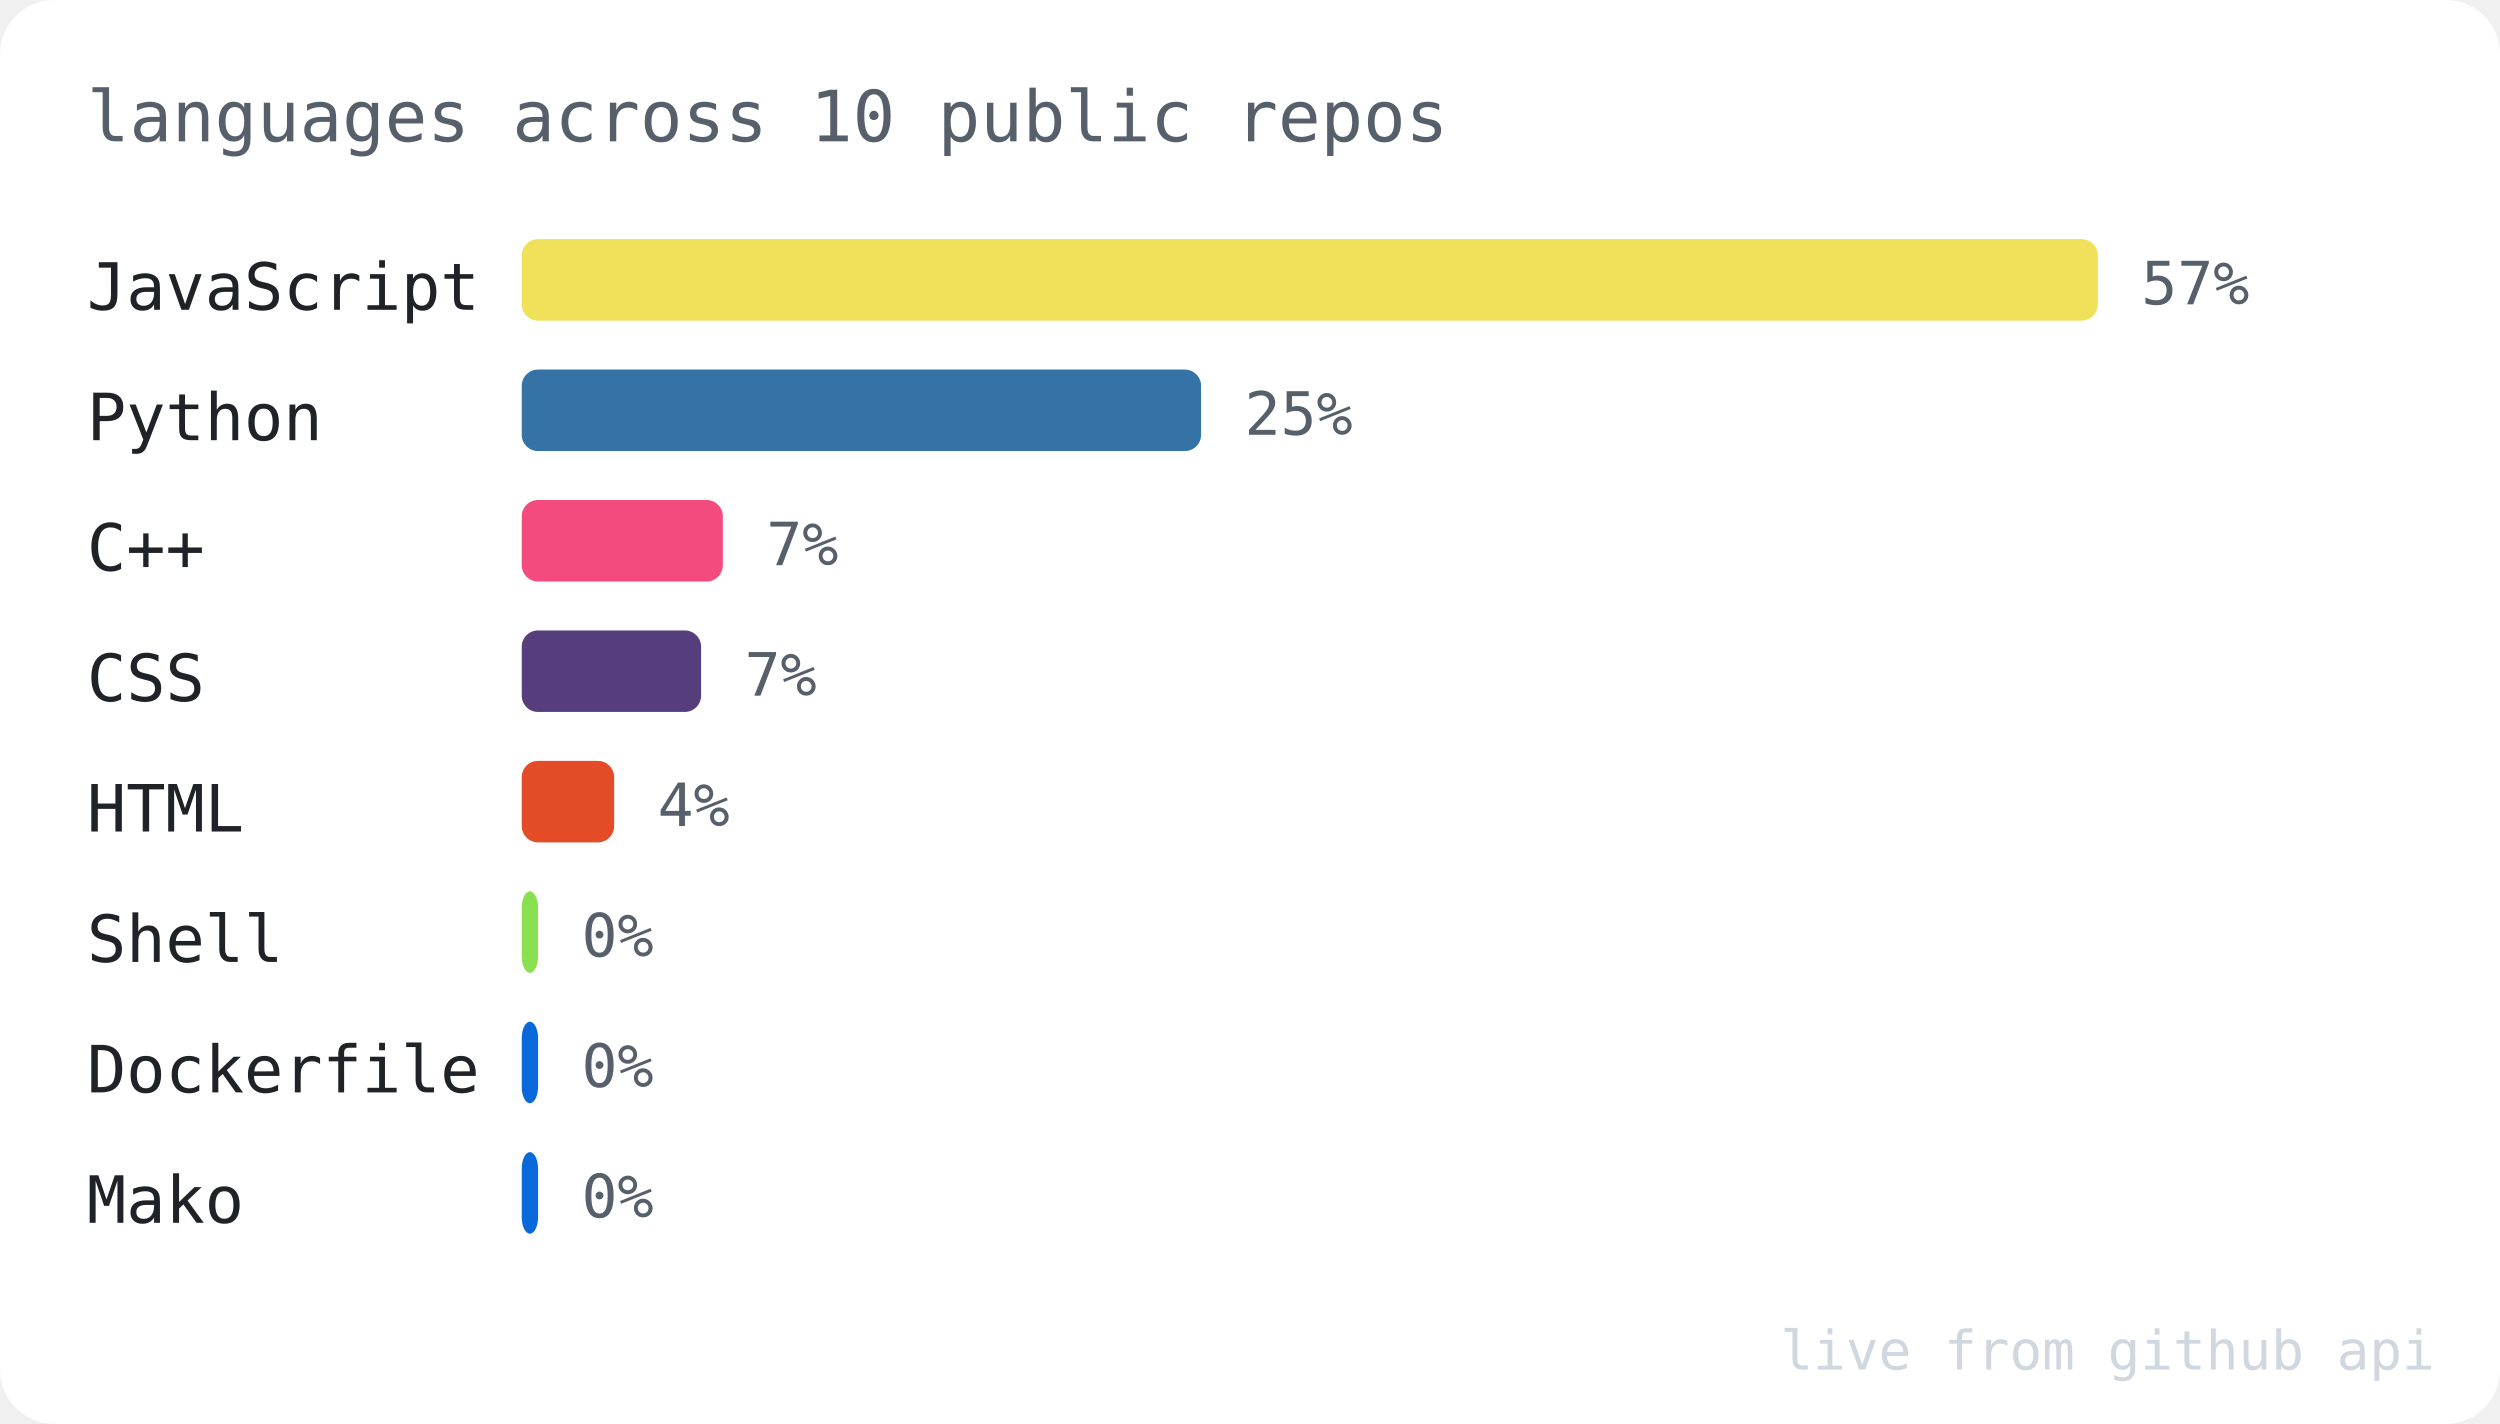
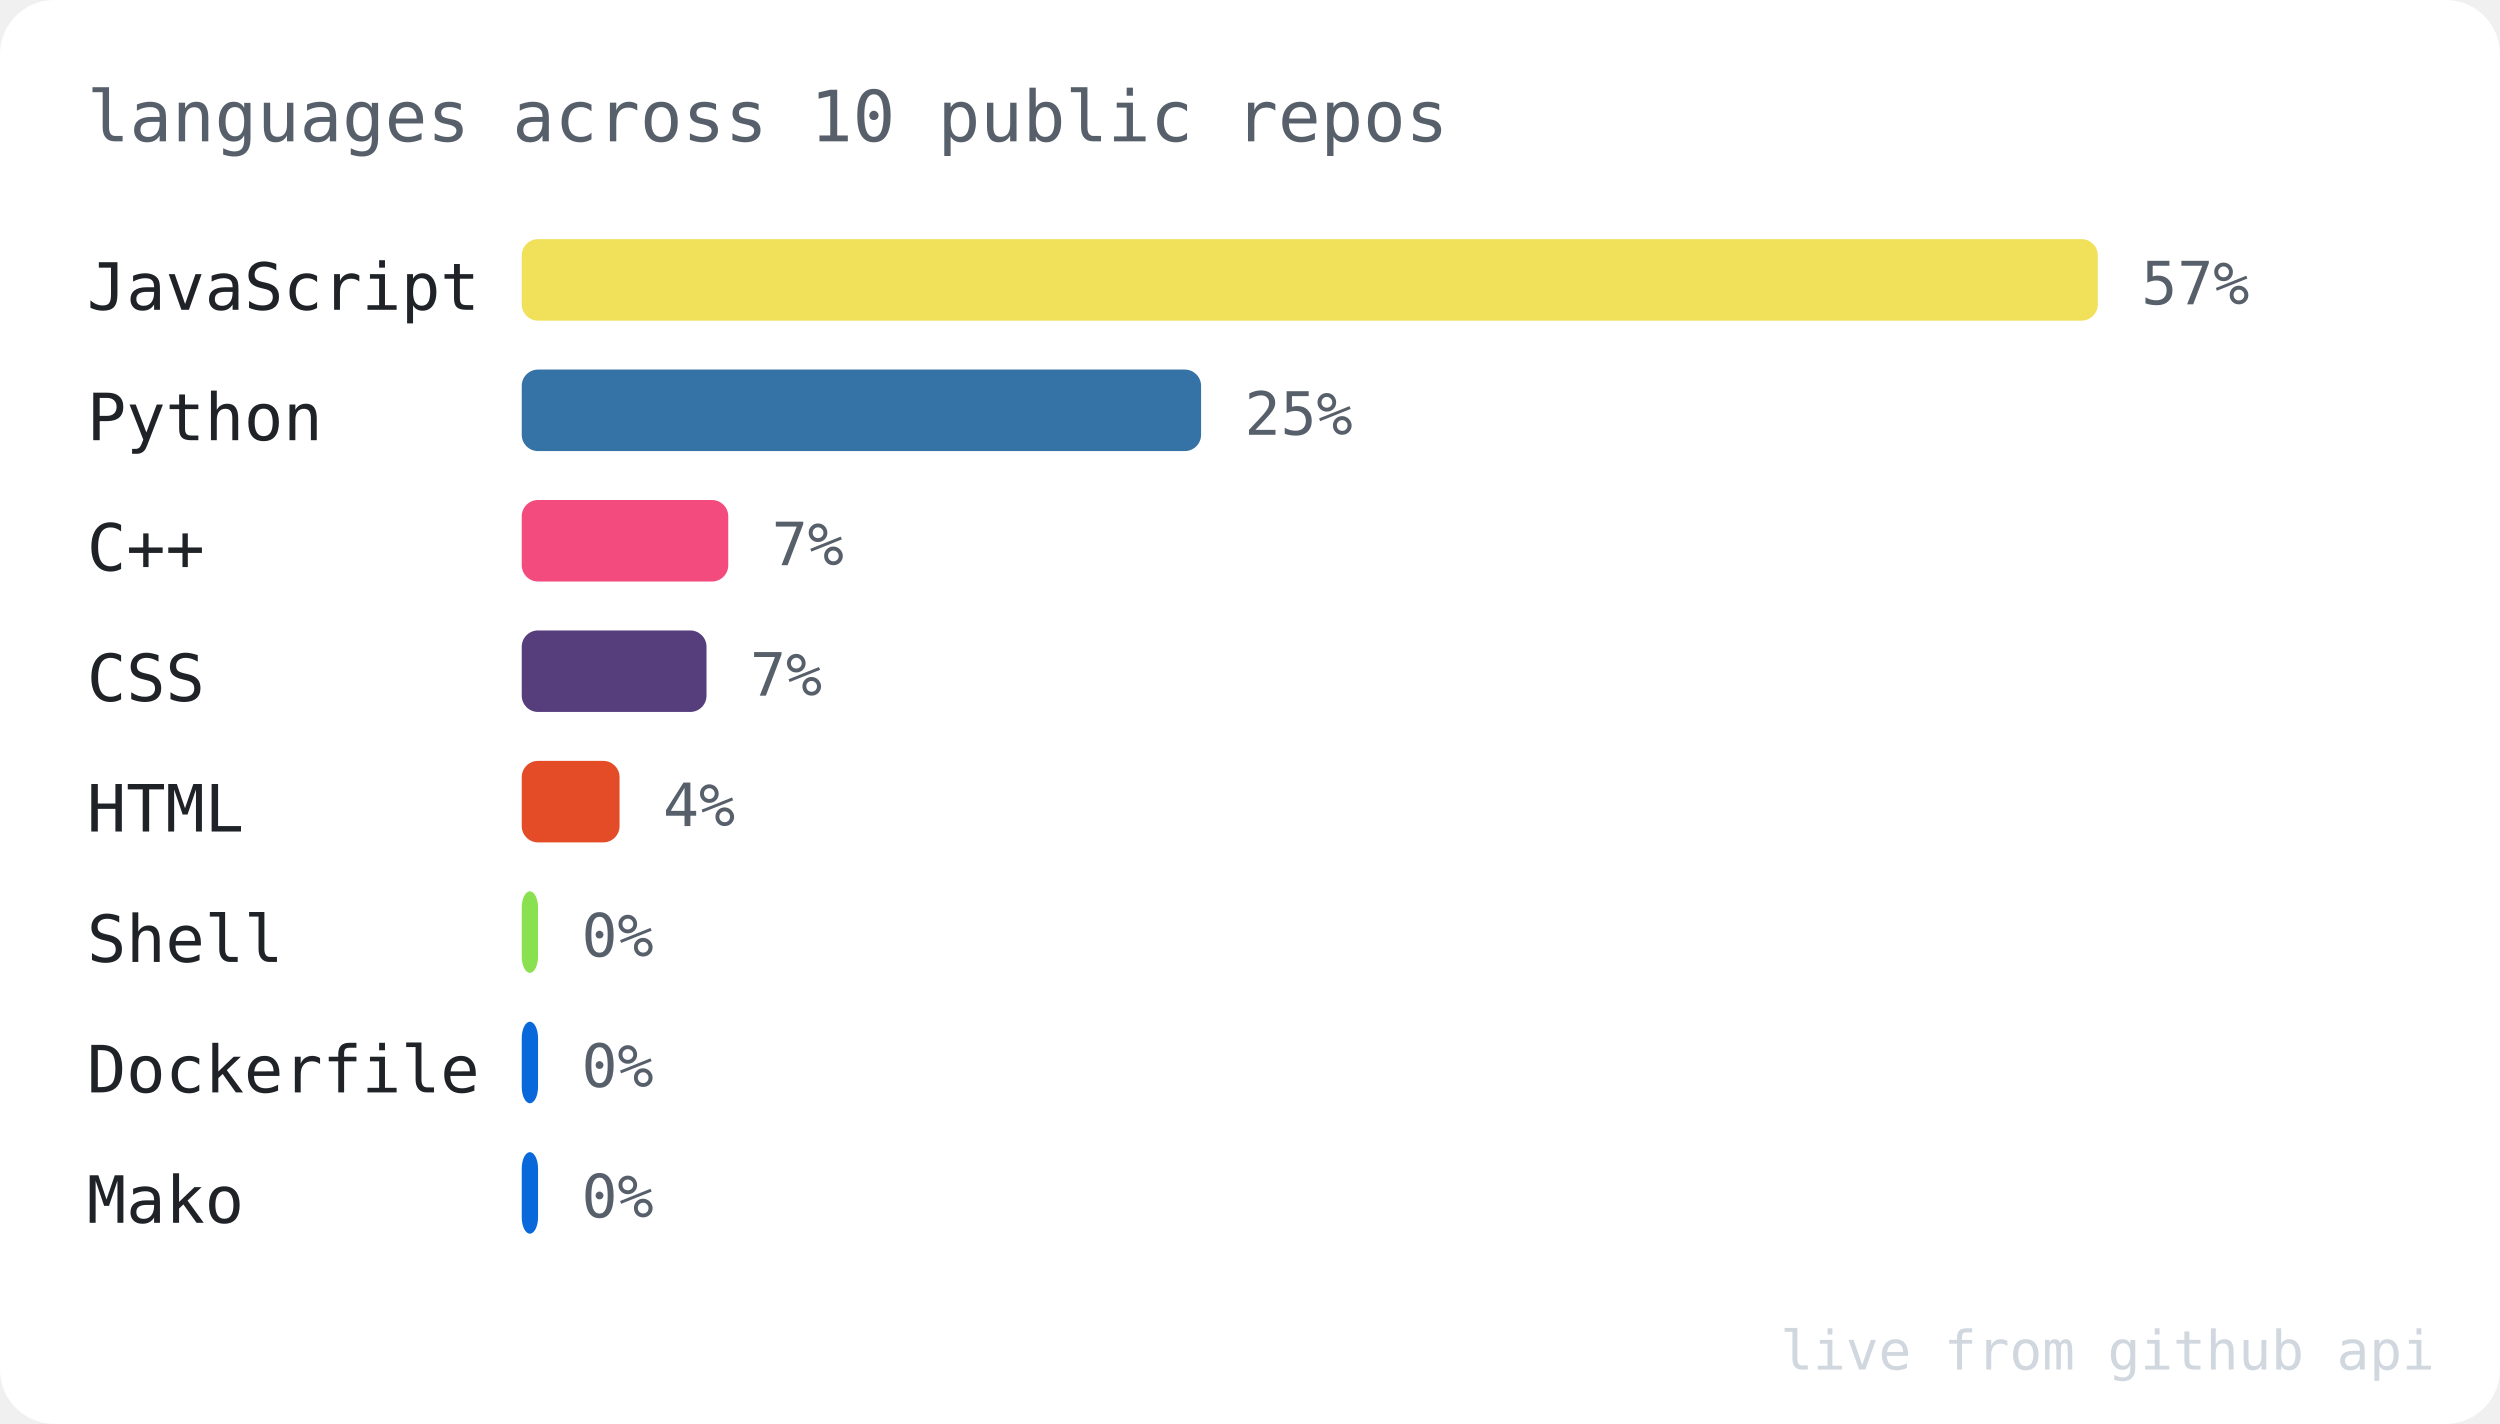
<svg xmlns="http://www.w3.org/2000/svg" width="460" height="262" viewBox="0 0 460 262" font-family="ui-monospace, SFMono-Regular, Menlo, Consolas, monospace">
  <rect width="460" height="262" rx="10" fill="#ffffff" />
  <text x="16" y="26" font-size="13" fill="#57606a">languages across 10 public repos</text>
  <text x="16" y="57" font-size="12" fill="#1f2328">JavaScript</text>
  <rect x="96" y="44" width="290" height="15" rx="3" fill="#f1e05a" />
  <text x="394" y="56" font-size="11" fill="#57606a">57%</text>
  <text x="16" y="81" font-size="12" fill="#1f2328">Python</text>
  <rect x="96" y="68" width="125" height="15" rx="3" fill="#3572A5" />
  <text x="229" y="80" font-size="11" fill="#57606a">25%</text>
  <text x="16" y="105" font-size="12" fill="#1f2328">C++</text>
-   <rect x="96" y="92" width="37" height="15" rx="3" fill="#f34b7d" />
-   <text x="141" y="104" font-size="11" fill="#57606a">7%</text>
+   <rect x="96" y="92" width="38" height="15" rx="3" fill="#f34b7d" />
+   <text x="142" y="104" font-size="11" fill="#57606a">7%</text>
  <text x="16" y="129" font-size="12" fill="#1f2328">CSS</text>
-   <rect x="96" y="116" width="33" height="15" rx="3" fill="#563d7c" />
-   <text x="137" y="128" font-size="11" fill="#57606a">7%</text>
+   <rect x="96" y="116" width="34" height="15" rx="3" fill="#563d7c" />
+   <text x="138" y="128" font-size="11" fill="#57606a">7%</text>
  <text x="16" y="153" font-size="12" fill="#1f2328">HTML</text>
-   <rect x="96" y="140" width="17" height="15" rx="3" fill="#e34c26" />
-   <text x="121" y="152" font-size="11" fill="#57606a">4%</text>
+   <rect x="96" y="140" width="18" height="15" rx="3" fill="#e34c26" />
+   <text x="122" y="152" font-size="11" fill="#57606a">4%</text>
  <text x="16" y="177" font-size="12" fill="#1f2328">Shell</text>
  <rect x="96" y="164" width="3" height="15" rx="3" fill="#89e051" />
  <text x="107" y="176" font-size="11" fill="#57606a">0%</text>
  <text x="16" y="201" font-size="12" fill="#1f2328">Dockerfile</text>
  <rect x="96" y="188" width="3" height="15" rx="3" fill="#0969da" />
  <text x="107" y="200" font-size="11" fill="#57606a">0%</text>
  <text x="16" y="225" font-size="12" fill="#1f2328">Mako</text>
  <rect x="96" y="212" width="3" height="15" rx="3" fill="#0969da" />
  <text x="107" y="224" font-size="11" fill="#57606a">0%</text>
  <text x="448" y="252" font-size="10" fill="#d0d7de" text-anchor="end">live from github api</text>
</svg>
